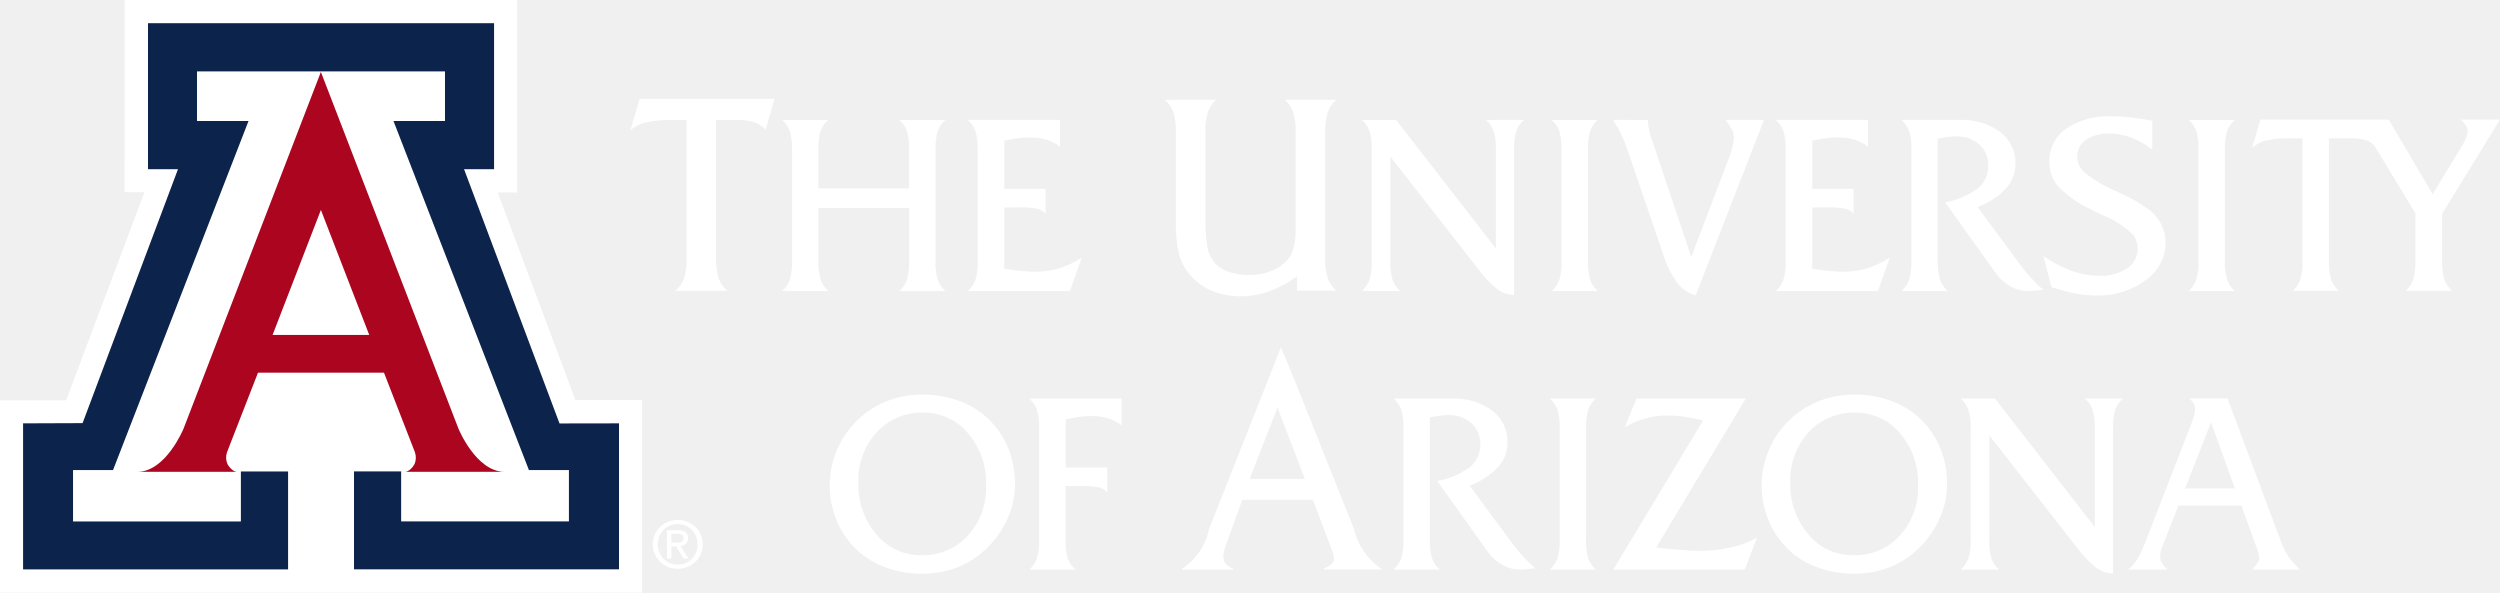
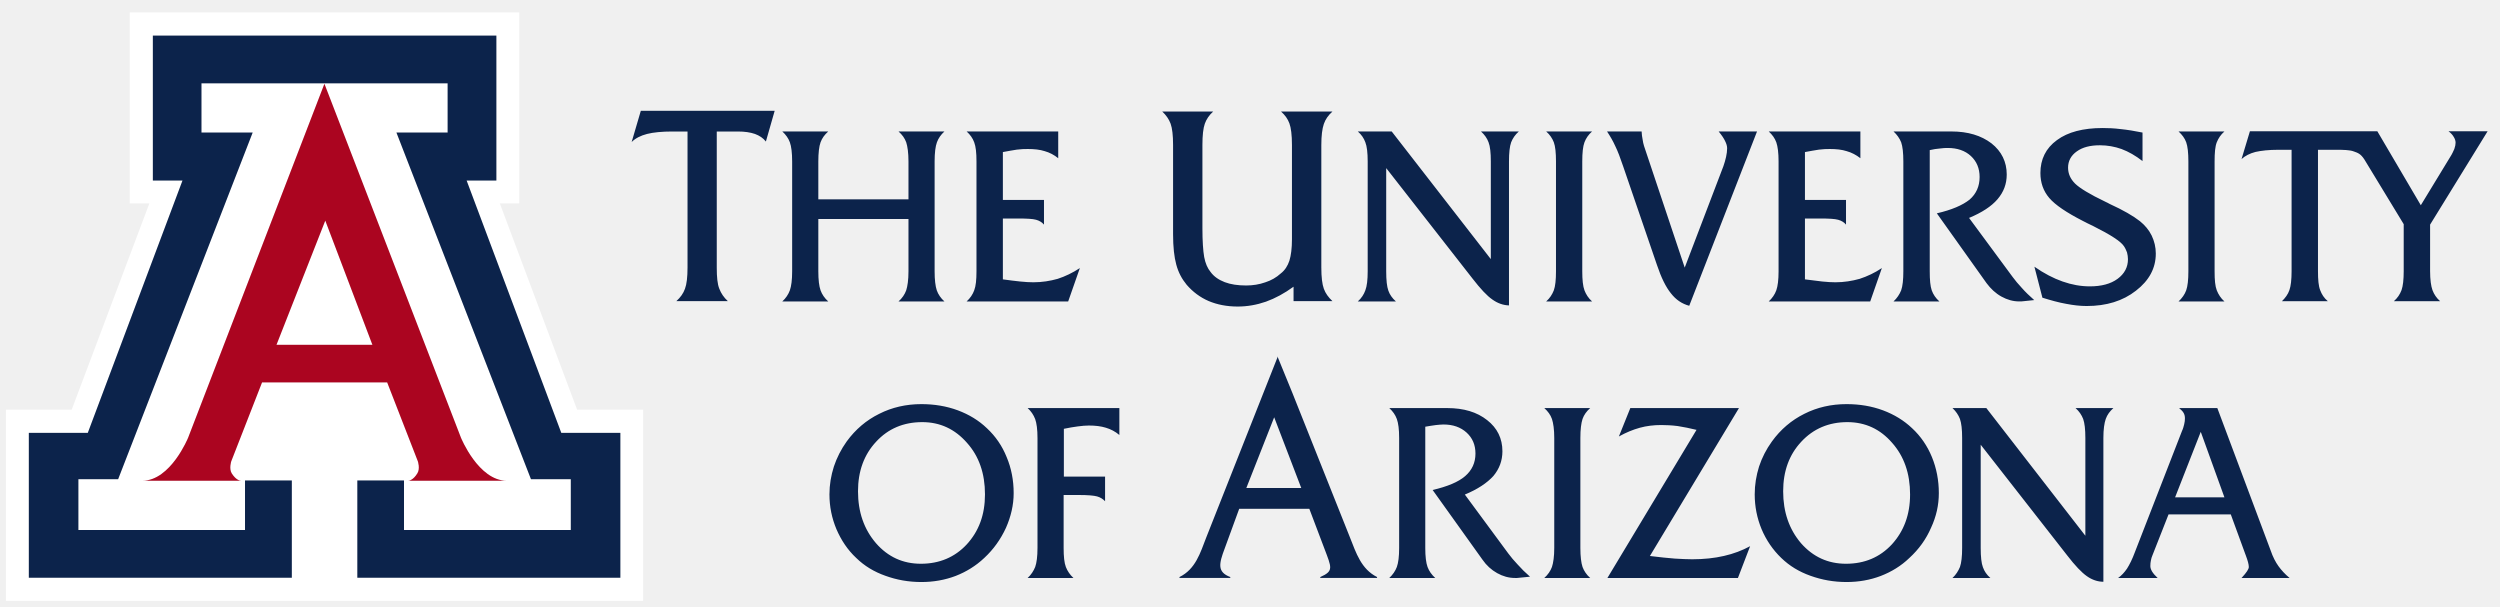
- <svg xmlns="http://www.w3.org/2000/svg" width="150" height="35.558" viewBox="0 0 150 35.558">
-   <defs>
-     <style>.cls-1{fill:#fff}</style>
-   </defs>
-   <g id="ua_rev_horiz_rgb_1" transform="translate(75 17.779)">
-     <g id="ua_rev_horiz_rgb_1-2" data-name="ua_rev_horiz_rgb_1" transform="translate(-75 -17.779)">
-       <path id="Path_1457" d="M112.106 26.262a4 4 0 0 0 .156 1.29 1.9 1.9 0 0 0 .515.748h-3.107a1.9 1.9 0 0 0 .519-.748 4 4 0 0 0 .152-1.29v-8.211h-.915a6.5 6.5 0 0 0-1.529.147 2.1 2.1 0 0 0-.936.479l.561-1.888h8.09l-.53 1.855a1.5 1.5 0 0 0-.663-.449 3.2 3.2 0 0 0-1.039-.144h-1.273v8.21Z" class="cls-1" data-name="Path 1457" transform="translate(-69.144 -10.853)" />
-       <path id="Path_1458" d="M134.91 28.791a3.7 3.7 0 0 0 .134 1.149 1.7 1.7 0 0 0 .461.669h-2.772a1.7 1.7 0 0 0 .456-.669 3.6 3.6 0 0 0 .138-1.149v-6.647a3.5 3.5 0 0 0-.138-1.144 1.7 1.7 0 0 0-.456-.658h2.767a1.6 1.6 0 0 0-.461.658 3.7 3.7 0 0 0-.134 1.148v2.3h5.444v-2.3a3.6 3.6 0 0 0-.131-1.148 1.6 1.6 0 0 0-.461-.658h2.773a1.66 1.66 0 0 0-.456.658 3.6 3.6 0 0 0-.138 1.148v6.648a3.6 3.6 0 0 0 .134 1.149 1.7 1.7 0 0 0 .46.669h-2.773a1.65 1.65 0 0 0 .461-.669 3.7 3.7 0 0 0 .135-1.149v-3.169h-5.443z" class="cls-1" data-name="Path 1458" transform="translate(-85.805 -13.147)" />
-       <path id="Path_1459" d="M164.249 30.609a1.7 1.7 0 0 0 .456-.669 3.5 3.5 0 0 0 .138-1.151V22.15A3.5 3.5 0 0 0 164.7 21a1.66 1.66 0 0 0-.456-.661h5.535v1.621a2.4 2.4 0 0 0-.815-.433 3.6 3.6 0 0 0-1.024-.134 5 5 0 0 0-.67.048c-.249.032-.525.082-.837.146v2.893h2.483v1.493a.95.95 0 0 0-.475-.294 4.7 4.7 0 0 0-1.094-.086h-.914v3.683q.576.086 1.042.13c.466.044.578.045.806.045a5 5 0 0 0 1.456-.209 5.4 5.4 0 0 0 1.347-.641l-.707 2.01h-6.133Z" class="cls-1" data-name="Path 1459" transform="translate(-106.179 -13.147)" />
-       <path id="Path_1460" d="M205.614 28.391v-.867a6.6 6.6 0 0 1-1.666.9 5.1 5.1 0 0 1-1.7.3 4.5 4.5 0 0 1-1.757-.33 3.55 3.55 0 0 1-1.331-.99 3.1 3.1 0 0 1-.63-1.208 7.2 7.2 0 0 1-.191-1.851v-5.396a4.1 4.1 0 0 0-.149-1.279 1.84 1.84 0 0 0-.508-.735h3.08a1.8 1.8 0 0 0-.5.735 4 4 0 0 0-.149 1.279v5.034a10 10 0 0 0 .112 1.75 2.1 2.1 0 0 0 .383.907 1.96 1.96 0 0 0 .865.608 3.7 3.7 0 0 0 1.286.2 3.5 3.5 0 0 0 1.159-.187 2.75 2.75 0 0 0 .94-.539 1.64 1.64 0 0 0 .514-.771 4.4 4.4 0 0 0 .153-1.291v-5.711a4.1 4.1 0 0 0-.148-1.3 1.75 1.75 0 0 0-.508-.713h3.1a1.75 1.75 0 0 0-.515.751 4 4 0 0 0-.153 1.262v7.417a4 4 0 0 0 .153 1.28 1.9 1.9 0 0 0 .515.744h-2.35Z" class="cls-1" data-name="Path 1460" transform="translate(-127.789 -10.948)" />
-       <path id="Path_1461" d="M240.847 20.338a1.6 1.6 0 0 0-.461.658 3.6 3.6 0 0 0-.134 1.146v8.705a1.83 1.83 0 0 1-1.007-.348 6.3 6.3 0 0 1-1.193-1.266l-5.223-6.686v6.241a3.7 3.7 0 0 0 .133 1.171 1.6 1.6 0 0 0 .451.649h-2.3a1.7 1.7 0 0 0 .457-.669 3.5 3.5 0 0 0 .138-1.151v-6.646a3.5 3.5 0 0 0-.135-1.142 1.63 1.63 0 0 0-.457-.658h2.055l5.986 7.713v-5.913A3.6 3.6 0 0 0 239.02 21a1.7 1.7 0 0 0-.457-.658Z" class="cls-1" data-name="Path 1461" transform="translate(-149.405 -13.147)" />
-       <path id="Path_1462" d="M265.5 28.789a3.6 3.6 0 0 0 .134 1.151 1.65 1.65 0 0 0 .46.669h-2.773a1.66 1.66 0 0 0 .461-.669 3.7 3.7 0 0 0 .133-1.151v-6.647A3.7 3.7 0 0 0 263.78 21a1.6 1.6 0 0 0-.461-.658h2.773a1.6 1.6 0 0 0-.46.658 3.6 3.6 0 0 0-.134 1.146v6.647Z" class="cls-1" data-name="Path 1462" transform="translate(-170.222 -13.147)" />
-       <path id="Path_1463" d="M278.692 30.869a2.06 2.06 0 0 1-1.1-.744 5.7 5.7 0 0 1-.847-1.711l-2.048-5.983a11 11 0 0 0-.47-1.206 7.5 7.5 0 0 0-.5-.887l2.091.007a4 4 0 0 0 .052.466 3 3 0 0 0 .093.407l2.462 7.35 2.33-6.122a5 5 0 0 0 .164-.567 2.5 2.5 0 0 0 .062-.521 1 1 0 0 0-.117-.439 3.6 3.6 0 0 0-.392-.581h2.319l-4.1 10.532Z" class="cls-1" data-name="Path 1463" transform="translate(-176.95 -13.147)" />
-       <path id="Path_1464" d="M301.358 30.609a1.7 1.7 0 0 0 .457-.669 3.5 3.5 0 0 0 .14-1.151V22.15a3.5 3.5 0 0 0-.14-1.151 1.65 1.65 0 0 0-.457-.661h5.535v1.621a2.4 2.4 0 0 0-.814-.433 3.6 3.6 0 0 0-1.026-.134 5 5 0 0 0-.666.048q-.375.049-.838.146v2.893h2.482v1.493a.94.94 0 0 0-.475-.294 4.7 4.7 0 0 0-1.094-.086h-.913v3.683q.576.086 1.041.13c.465.044.579.045.808.045a5 5 0 0 0 1.453-.209 5.4 5.4 0 0 0 1.349-.641l-.707 2.01z" class="cls-1" data-name="Path 1464" transform="translate(-194.813 -13.147)" />
-       <path id="Path_1465" d="M324.873 28.791a3.6 3.6 0 0 0 .135 1.149 1.64 1.64 0 0 0 .459.669h-2.773a1.7 1.7 0 0 0 .457-.669 3.5 3.5 0 0 0 .137-1.149v-6.645a3.5 3.5 0 0 0-.137-1.146 1.7 1.7 0 0 0-.457-.659h3.5a3.8 3.8 0 0 1 2.417.724 2.3 2.3 0 0 1 .922 1.887 2.2 2.2 0 0 1-.554 1.487 4.56 4.56 0 0 1-1.718 1.133l2.629 3.556a7 7 0 0 0 .559.672q.327.356.748.739l-.785.073h-.124a2.16 2.16 0 0 1-1.078-.3 2.7 2.7 0 0 1-.887-.812l-3.011-4.216a4.7 4.7 0 0 0 1.966-.834 1.7 1.7 0 0 0 .62-1.366 1.63 1.63 0 0 0-.533-1.265 1.98 1.98 0 0 0-1.4-.489 4 4 0 0 0-.474.033q-.276.035-.624.1v7.326Z" class="cls-1" data-name="Path 1465" transform="translate(-208.605 -13.147)" />
-       <path id="Path_1466" d="m347.261 29.99-.481-1.864a7.5 7.5 0 0 0 1.707.89 5 5 0 0 0 1.647.293 2.8 2.8 0 0 0 1.673-.455 1.4 1.4 0 0 0 .631-1.179 1.45 1.45 0 0 0-.255-.806 5.5 5.5 0 0 0-1.853-1.206q-.398-.193-.619-.3a6.9 6.9 0 0 1-2.024-1.392 2.23 2.23 0 0 1-.55-1.51 2.34 2.34 0 0 1 1.006-1.987 4.57 4.57 0 0 1 2.752-.737A10 10 0 0 1 352 19.8q.6.065 1.312.206v1.726a4.9 4.9 0 0 0-1.26-.721 3.7 3.7 0 0 0-1.317-.238 2.35 2.35 0 0 0-1.4.378 1.16 1.16 0 0 0-.527.984 1.31 1.31 0 0 0 .418.956 7.7 7.7 0 0 0 1.856 1.111q.081.037.25.118a9.6 9.6 0 0 1 1.827 1.05 2.5 2.5 0 0 1 .7.864 2.4 2.4 0 0 1 .251 1.089 2.75 2.75 0 0 1-1.193 2.246 4.74 4.74 0 0 1-2.983.92 6.7 6.7 0 0 1-1.236-.126 12 12 0 0 1-1.443-.377Z" class="cls-1" data-name="Path 1466" transform="translate(-224.176 -12.758)" />
-       <path id="Path_1467" d="M373.593 28.789a3.6 3.6 0 0 0 .136 1.151 1.64 1.64 0 0 0 .461.669h-2.776a1.64 1.64 0 0 0 .462-.669 3.6 3.6 0 0 0 .135-1.151v-6.647a3.6 3.6 0 0 0-.135-1.142 1.6 1.6 0 0 0-.462-.658h2.776a1.6 1.6 0 0 0-.461.658 3.6 3.6 0 0 0-.136 1.146v6.647Z" class="cls-1" data-name="Path 1467" transform="translate(-240.1 -13.147)" />
-       <path id="Path_1468" d="m206.343 62.469-1.675 4.276h3.315zm.193-3.674.914 2.229 3.475 8.7a3.95 3.95 0 0 0 1.635 2.4v.052h-3.425v-.052c.82-.37.685-.555.236-1.74L208.47 68h-4.24l-.867 2.392c-.352.949-.468 1.438.333 1.74v.052h-3.073v-.052a3.8 3.8 0 0 0 1.619-2.4l4.3-10.864V58.8Z" class="cls-1" data-name="Path 1468" transform="translate(-129.693 -38.008)" />
-       <path id="Path_1469" d="M146.408 68.047a3.64 3.64 0 0 0-2.784 1.175 4.23 4.23 0 0 0-1.1 3 4.6 4.6 0 0 0 1.085 3.132 3.44 3.44 0 0 0 2.71 1.246 3.63 3.63 0 0 0 2.779-1.179 4.26 4.26 0 0 0 1.091-3.014 4.56 4.56 0 0 0-1.083-3.124 3.44 3.44 0 0 0-2.7-1.24Zm-.055 9.662a6.3 6.3 0 0 1-2.182-.375 5 5 0 0 1-1.757-1.074 5.1 5.1 0 0 1-1.193-1.742 5.5 5.5 0 0 1-.152-3.785 5.5 5.5 0 0 1 .776-1.519 5.36 5.36 0 0 1 1.961-1.668 5.6 5.6 0 0 1 2.547-.585 6.4 6.4 0 0 1 2.2.374 4.9 4.9 0 0 1 1.758 1.076 5 5 0 0 1 1.2 1.75 5.7 5.7 0 0 1 .415 2.178 5.1 5.1 0 0 1-.465 2.1 5.7 5.7 0 0 1-1.312 1.819 5.15 5.15 0 0 1-1.726 1.083 5.8 5.8 0 0 1-2.074.367Z" class="cls-1" data-name="Path 1469" transform="translate(-91.023 -43.286)" />
-       <path id="Path_1470" d="M176.845 76.083a3.6 3.6 0 0 0 .133 1.149 1.66 1.66 0 0 0 .464.664h-2.775a1.7 1.7 0 0 0 .457-.664 3.6 3.6 0 0 0 .138-1.149v-6.64a3.6 3.6 0 0 0-.138-1.152 1.7 1.7 0 0 0-.457-.66h5.542v1.621a2.4 2.4 0 0 0-.812-.436 3.6 3.6 0 0 0-1.03-.133 5 5 0 0 0-.673.048q-.372.048-.837.148v2.892h2.491v1.492a.93.93 0 0 0-.477-.293 4.7 4.7 0 0 0-1.1-.086h-.925v3.2Z" class="cls-1" data-name="Path 1470" transform="translate(-112.913 -43.72)" />
-       <path id="Path_1471" d="M238.669 76.086a3.6 3.6 0 0 0 .135 1.146 1.66 1.66 0 0 0 .46.664h-2.773a1.7 1.7 0 0 0 .457-.664 3.5 3.5 0 0 0 .138-1.146v-6.649a3.5 3.5 0 0 0-.138-1.149 1.65 1.65 0 0 0-.457-.657h3.5a3.8 3.8 0 0 1 2.42.724 2.3 2.3 0 0 1 .919 1.887 2.2 2.2 0 0 1-.552 1.487 4.55 4.55 0 0 1-1.718 1.131l2.627 3.558a7 7 0 0 0 .562.671q.325.353.748.735l-.786.073h-.124a2.15 2.15 0 0 1-1.076-.294 2.7 2.7 0 0 1-.888-.806l-3.011-4.22a4.64 4.64 0 0 0 1.965-.833 1.72 1.72 0 0 0 .622-1.364 1.63 1.63 0 0 0-.535-1.266 2 2 0 0 0-1.4-.49 4 4 0 0 0-.472.036 8 8 0 0 0-.626.1v7.328Z" class="cls-1" data-name="Path 1471" transform="translate(-152.879 -43.72)" />
-       <path id="Path_1472" d="M265.178 76.083a3.6 3.6 0 0 0 .133 1.149 1.63 1.63 0 0 0 .461.664H263a1.7 1.7 0 0 0 .459-.664 3.6 3.6 0 0 0 .135-1.149v-6.649a3.6 3.6 0 0 0-.135-1.146 1.6 1.6 0 0 0-.459-.657h2.773a1.6 1.6 0 0 0-.461.657 3.6 3.6 0 0 0-.133 1.146v6.649Z" class="cls-1" data-name="Path 1472" transform="translate(-170.015 -43.72)" />
-       <path id="Path_1473" d="m282.413 75.976-.736 1.921h-7.888l5.384-8.946a11 11 0 0 0-1.138-.229 7 7 0 0 0-.994-.075 4.9 4.9 0 0 0-1.293.169 5.5 5.5 0 0 0-1.269.53l.7-1.715h6.56l-5.379 8.941q.898.104 1.508.149c.61.045.758.047 1.055.047a8.6 8.6 0 0 0 1.914-.2 6 6 0 0 0 1.579-.594Z" class="cls-1" data-name="Path 1473" transform="translate(-176.99 -43.72)" />
-       <path id="Path_1474" d="M304.571 68.047a3.64 3.64 0 0 0-2.787 1.175 4.24 4.24 0 0 0-1.1 3 4.6 4.6 0 0 0 1.087 3.132 3.44 3.44 0 0 0 2.708 1.246 3.63 3.63 0 0 0 2.779-1.179 4.26 4.26 0 0 0 1.094-3.014 4.57 4.57 0 0 0-1.083-3.124 3.44 3.44 0 0 0-2.7-1.24Zm-.055 9.662a6.3 6.3 0 0 1-2.182-.375 5 5 0 0 1-1.76-1.074 5.1 5.1 0 0 1-1.19-1.742 5.4 5.4 0 0 1-.417-2.106 5.3 5.3 0 0 1 .265-1.679 5.45 5.45 0 0 1 2.738-3.188 5.6 5.6 0 0 1 2.547-.585 6.3 6.3 0 0 1 2.2.374 5.01 5.01 0 0 1 2.961 2.826 5.7 5.7 0 0 1 .414 2.178 5 5 0 0 1-.467 2.1 5.7 5.7 0 0 1-1.309 1.819 5.2 5.2 0 0 1-1.726 1.083 5.8 5.8 0 0 1-2.075.367Z" class="cls-1" data-name="Path 1474" transform="translate(-193.267 -43.286)" />
-       <path id="Path_1475" d="M342.489 67.631a1.57 1.57 0 0 0-.461.657 3.6 3.6 0 0 0-.134 1.146v8.7a1.84 1.84 0 0 1-1.008-.345 6.3 6.3 0 0 1-1.193-1.259l-5.222-6.687v6.243a3.7 3.7 0 0 0 .131 1.167 1.6 1.6 0 0 0 .45.646h-2.294a1.7 1.7 0 0 0 .456-.664 3.5 3.5 0 0 0 .14-1.149v-6.652a3.5 3.5 0 0 0-.14-1.146 1.7 1.7 0 0 0-.456-.657h2.051l5.99 7.713v-5.91a3.5 3.5 0 0 0-.14-1.146 1.65 1.65 0 0 0-.457-.657Z" class="cls-1" data-name="Path 1475" transform="translate(-215.112 -43.72)" />
-       <path id="Path_1476" d="M364.538 73.025h2.983l-1.43-3.969zm-1.367 3.487a1.4 1.4 0 0 0-.1.322 2 2 0 0 0-.03.341.6.6 0 0 0 .1.323 2 2 0 0 0 .341.4h-2.389a2 2 0 0 0 .534-.565 5.6 5.6 0 0 0 .485-.989l2.847-7.331a2.4 2.4 0 0 0 .131-.406 1.7 1.7 0 0 0 .043-.354.66.66 0 0 0-.081-.326 1.1 1.1 0 0 0-.275-.3h2.3l3.22 8.609a4.3 4.3 0 0 0 .485.949 4 4 0 0 0 .667.709h-2.9l.037-.037q.402-.427.4-.624a2.2 2.2 0 0 0-.174-.693l-.037-.11-.867-2.376h-3.773l-.966 2.457Z" class="cls-1" data-name="Path 1476" transform="translate(-233.429 -43.72)" />
-       <path id="Path_1477" d="m390.4 20.293 2.634 4.477 1.77-2.915a3 3 0 0 0 .246-.485 1.1 1.1 0 0 0 .082-.375.66.66 0 0 0-.1-.349 1.4 1.4 0 0 0-.326-.352h2.368l-3.474 5.653v2.8a3.6 3.6 0 0 0 .137 1.152 1.7 1.7 0 0 0 .459.669h-2.79a1.6 1.6 0 0 0 .461-.669 3.7 3.7 0 0 0 .133-1.148v-2.834L389.626 22a1.06 1.06 0 0 0-.646-.487 3.7 3.7 0 0 0-1.034-.095h-1.136v7.335a3.5 3.5 0 0 0 .138 1.15 1.7 1.7 0 0 0 .459.669h-2.776a1.67 1.67 0 0 0 .461-.669 3.7 3.7 0 0 0 .131-1.15v-7.335h-.812a5.7 5.7 0 0 0-1.369.133 1.9 1.9 0 0 0-.84.429l.5-1.687Z" class="cls-1" data-name="Path 1477" transform="translate(-247.075 -13.118)" />
-       <path id="Path_1478" d="M31.031 0v11.551l-1.17-.005L34.523 24l4 .005v11.553H0v-11.54h3.968l4.7-12.487H7.473L7.48 0Z" class="cls-1" data-name="Path 1478" />
-       <path id="Path_1479" d="M21.791 6.832h7.439v2.976h-3.09l8.126 20.942h2.4v3.081H26.6v-3h-2.829v5.877h15.9v-8.76l-3.569.006L30.375 12.7h1.8V3.94H11.41v8.76h1.8L7.485 27.935l-3.569.013v8.764h15.9v-5.878h-2.832v3H6.913V30.75h2.4l8.129-20.942h-3.09V6.832z" data-name="Path 1479" style="fill:#0c234b" transform="translate(-2.531 -2.547)" />
-       <path id="Path_1480" d="M113.34 88.655a1.47 1.47 0 0 1 0 2.087 1.55 1.55 0 0 1-2.131 0 1.47 1.47 0 0 1 0-2.087 1.543 1.543 0 0 1 2.129 0Zm-.211.177a1.2 1.2 0 0 0-1.706 0 1.255 1.255 0 0 0 0 1.734 1.206 1.206 0 0 0 1.7 0 1.254 1.254 0 0 0 0-1.734Zm-1.5.017h.681a.7.7 0 0 1 .432.122.4.4 0 0 1 .156.339.46.46 0 0 1-.157.369.57.57 0 0 1-.3.125l.489.744h-.309l-.44-.734h-.284v.733h-.267v-1.7Zm.267.74h.362a.45.45 0 0 0 .275-.067.25.25 0 0 0 .087-.211.21.21 0 0 0-.087-.186.5.5 0 0 0-.275-.059h-.362z" class="cls-1" data-name="Path 1480" transform="translate(-71.611 -57.036)" />
-       <path id="Path_1481" d="m34.324 12.2 8.25 21.393s1.057 2.6 2.774 2.6h-6.007s.3.044.6-.457a1 1 0 0 0 .027-.715l-1.858-4.776h-7.56l-1.86 4.775a1 1 0 0 0 .03.715c.3.5.6.457.6.457h-6.006c1.716 0 2.774-2.6 2.774-2.6zm-.006 15.781h2.907l-2.9-7.5-2.9 7.5Z" data-name="Path 1481" style="fill:#ab0520" transform="translate(-15.071 -7.884)" />
+ <svg xmlns="http://www.w3.org/2000/svg" xml:space="preserve" height="33.33" viewBox="0 0 137.349 33.33" width="137.35" version="1.1">
+   <g transform="matrix(1.25 0 0 -1.25 -50.727 504.37)">
+     <g style="">
+       <path d="m46.283 402.95v-8.395h0.863l-3.414-9.066h-2.891v-8.403h28.006v8.403h-2.9l-3.397 9.066h0.853v8.395h-17.12zm1.017-1.019h7.55 7.547v-6.369h-1.308l4.159-11.089h2.598v-6.37h-11.561v4.275h2.05v-2.177h7.333v2.234h-1.752l-5.911 15.234h2.247v2.164h-5.403-5.414v-2.164h2.248l-5.911-15.234h-1.747v-2.234h7.323v2.177h2.058v-4.275h-11.559v6.37h2.594l4.161 11.089h-1.303v6.369zm7.539-2.12 6-15.553s0.771-1.894 2.019-1.894h-4.344c0.06 0 0.236 0.038 0.414 0.331 0.124 0.205 0.019 0.522 0.019 0.522l-1.35 3.469h-2.758-2.741l-1.355-3.469s-0.102-0.317 0.017-0.522c0.184-0.293 0.355-0.331 0.42-0.331h-4.35c1.249 0 2.019 1.894 2.019 1.894l5.989 15.553zm0.039-6.014-2.145-5.459h2.102 2.114l-2.07 5.459z" fill="#fff" />
+       <path d="m8.398 1.949v7.961h1.629l-5.203 13.863h-3.24v7.961h14.449v-5.343h-2.572v2.72h-9.154v-2.793h2.184l7.391-19.043-2.813 0v-2.705h6.77 6.754v2.705h-2.813l7.391 19.043h2.189v2.793h-9.164v-2.72h-2.564v5.343h14.451v-7.961h-3.246l-5.201-13.863 1.635 0v-7.961h-9.432-9.44zm26.809 4.131l-0.504 1.715c0.208-0.207 0.49-0.351 0.844-0.443 0.355-0.089 0.821-0.135 1.391-0.135h0.835v7.474c0 0.52-0.046 0.918-0.14 1.166-0.089 0.254-0.25 0.478-0.473 0.678h2.826c-0.218-0.2-0.37-0.424-0.466-0.678-0.104-0.248-0.141-0.646-0.141-1.166v-7.474h1.154c0.384 0 0.687 0.046 0.946 0.135 0.243 0.09 0.447 0.222 0.599 0.416l0.483-1.688h-7.354zm28.647 0.041c0.211 0.195 0.365 0.414 0.46 0.668 0.089 0.249 0.135 0.635 0.135 1.168v4.9c0 0.695 0.06 1.254 0.176 1.674 0.114 0.425 0.304 0.783 0.57 1.106 0.342 0.396 0.745 0.694 1.207 0.894 0.473 0.2 1.007 0.303 1.598 0.303 0.525 0 1.043-0.091 1.553-0.268 0.51-0.185 1.013-0.456 1.515-0.822v0.791h2.135c-0.217-0.205-0.381-0.424-0.471-0.678-0.091-0.248-0.138-0.635-0.138-1.168v-6.732c0-0.504 0.047-0.888 0.138-1.154 0.09-0.266 0.254-0.487 0.471-0.682h-2.822c0.217 0.195 0.369 0.402 0.459 0.65 0.089 0.237 0.14 0.64 0.14 1.185v5.186c0 0.496-0.05 0.882-0.14 1.173-0.095 0.285-0.244 0.523-0.473 0.7-0.241 0.22-0.526 0.385-0.851 0.488-0.325 0.116-0.681 0.174-1.051 0.174-0.459 0-0.851-0.058-1.176-0.182-0.325-0.125-0.592-0.303-0.777-0.557-0.169-0.203-0.288-0.474-0.354-0.824-0.06-0.344-0.097-0.876-0.097-1.586v-4.572c0-0.532 0.044-0.919 0.132-1.168 0.089-0.254 0.244-0.473 0.459-0.668h-2.798zm51.656 0.906c-1.06 0-1.9 0.218-2.5 0.662-0.61 0.443-0.91 1.054-0.91 1.807 0 0.531 0.16 0.992 0.49 1.377 0.33 0.384 0.95 0.8 1.84 1.256 0.14 0.076 0.32 0.163 0.57 0.283 0.95 0.474 1.51 0.84 1.68 1.094 0.08 0.11 0.13 0.23 0.18 0.357 0.03 0.123 0.05 0.248 0.05 0.373 0 0.437-0.19 0.795-0.57 1.076-0.38 0.279-0.89 0.413-1.52 0.413-0.5 0-0.99-0.087-1.5-0.266-0.5-0.175-1.02-0.443-1.55-0.814l0.44 1.703c0.47 0.146 0.9 0.266 1.31 0.338 0.4 0.077 0.77 0.119 1.12 0.119 1.09 0 1.99-0.278 2.71-0.842 0.73-0.563 1.09-1.241 1.09-2.041 0-0.353-0.08-0.682-0.23-0.994-0.15-0.305-0.37-0.562-0.64-0.782-0.37-0.291-0.92-0.609-1.66-0.947-0.1-0.059-0.17-0.087-0.23-0.117-0.87-0.415-1.43-0.759-1.68-1.008-0.25-0.255-0.38-0.533-0.38-0.873 0-0.359 0.16-0.666 0.48-0.891 0.32-0.231 0.74-0.336 1.27-0.336 0.41 0 0.81 0.071 1.19 0.207 0.39 0.146 0.77 0.365 1.15 0.66v-1.566c-0.43-0.087-0.83-0.153-1.2-0.19-0.36-0.046-0.69-0.059-1-0.059zm8.1 0.178l-0.46 1.527c0.2-0.18 0.45-0.31 0.77-0.393 0.32-0.071 0.73-0.117 1.24-0.117h0.74v6.672c0 0.461-0.04 0.814-0.12 1.039-0.08 0.236-0.23 0.43-0.41 0.607h2.52c-0.21-0.177-0.33-0.371-0.42-0.607-0.09-0.225-0.12-0.578-0.12-1.039v-6.672h1.03c0.34 0 0.72 0.007 0.93 0.088 0.22 0.079 0.38 0.12 0.59 0.445l2.16 3.553v2.58c0 0.468-0.04 0.82-0.12 1.045-0.09 0.236-0.22 0.43-0.42 0.607h2.54c-0.2-0.177-0.33-0.371-0.42-0.607-0.08-0.225-0.13-0.577-0.13-1.045v-2.555l3.16-5.129h-2.15c0.14 0.1 0.23 0.208 0.29 0.314 0.07 0.11 0.1 0.216 0.1 0.316 0 0.094-0.02 0.208-0.07 0.346-0.06 0.129-0.12 0.277-0.23 0.443l-1.61 2.645-2.39-4.065h-7zm-80.63 0.01c0.193 0.176 0.333 0.371 0.415 0.594 0.081 0.225 0.126 0.579 0.126 1.053v6.035c0 0.474-0.045 0.817-0.126 1.047-0.082 0.225-0.222 0.432-0.415 0.61h2.524c-0.2-0.178-0.341-0.385-0.422-0.61-0.081-0.23-0.123-0.573-0.123-1.047v-2.871h4.953v2.871c0 0.474-0.051 0.817-0.125 1.047-0.081 0.225-0.222 0.432-0.422 0.61h2.522c-0.199-0.178-0.34-0.385-0.42-0.61-0.075-0.23-0.119-0.573-0.119-1.047v-6.035c0-0.474 0.045-0.828 0.127-1.053 0.081-0.223 0.219-0.417 0.412-0.594h-2.522c0.2 0.176 0.341 0.371 0.422 0.594 0.074 0.225 0.125 0.579 0.125 1.053v2.082h-4.953v-2.082c0-0.474 0.042-0.828 0.123-1.053 0.081-0.223 0.222-0.417 0.422-0.594h-2.524zm10.127 0c0.194 0.175 0.335 0.371 0.416 0.596 0.089 0.233 0.125 0.577 0.125 1.051v6.035c0 0.474-0.036 0.817-0.125 1.047-0.081 0.225-0.222 0.432-0.416 0.61h5.579l0.642-1.834c-0.401 0.263-0.805 0.458-1.219 0.592-0.415 0.117-0.859 0.189-1.332 0.189-0.205 0-0.443-0.013-0.732-0.043-0.281-0.029-0.595-0.069-0.947-0.117v-3.344h0.828c0.487 0 0.822 0.019 1 0.07 0.181 0.049 0.324 0.142 0.431 0.266v-1.357h-2.259v-2.629c0.288-0.049 0.533-0.103 0.761-0.133 0.223-0.031 0.424-0.035 0.612-0.035 0.351 0 0.662 0.032 0.929 0.119 0.269 0.075 0.516 0.207 0.739 0.387v-1.469h-5.032zm21.491 0c0.2 0.175 0.334 0.371 0.414 0.594 0.088 0.223 0.129 0.579 0.129 1.053v6.035c0 0.474-0.041 0.817-0.129 1.047-0.08 0.225-0.214 0.432-0.414 0.61h2.093c-0.2-0.178-0.337-0.373-0.414-0.592-0.081-0.225-0.119-0.578-0.119-1.065v-5.669l4.742 6.068c0.438 0.567 0.8 0.953 1.088 1.15 0.289 0.208 0.595 0.316 0.916 0.326v-7.91c0-0.474 0.038-0.83 0.119-1.053 0.089-0.223 0.222-0.419 0.422-0.594h-2.08c0.194 0.175 0.334 0.371 0.416 0.594 0.088 0.223 0.125 0.579 0.125 1.053v5.366l-5.445-7.012h-1.863zm10.349 0c0.2 0.176 0.333 0.371 0.42 0.594 0.083 0.223 0.119 0.579 0.119 1.053v6.035c0 0.474-0.036 0.817-0.119 1.047-0.087 0.224-0.22 0.432-0.42 0.61h2.522c-0.2-0.178-0.333-0.386-0.418-0.61-0.085-0.23-0.121-0.573-0.121-1.047v-6.035c0-0.474 0.036-0.83 0.121-1.053s0.218-0.417 0.418-0.594h-2.522zm3.344 0c0.169 0.255 0.325 0.52 0.451 0.801 0.14 0.284 0.278 0.649 0.428 1.096l1.865 5.442c0.234 0.697 0.488 1.211 0.768 1.556 0.275 0.354 0.607 0.575 1.004 0.682l3.724-9.576h-2.107c0.17 0.207 0.287 0.384 0.353 0.525 0.072 0.145 0.112 0.274 0.112 0.399 0 0.141-0.021 0.308-0.059 0.476-0.036 0.168-0.09 0.345-0.148 0.512l-2.123 5.566-2.235-6.679c-0.036-0.12-0.064-0.237-0.08-0.367-0.03-0.136-0.045-0.275-0.053-0.432h-1.9zm8.883 0c0.192 0.175 0.335 0.371 0.416 0.596 0.081 0.233 0.125 0.577 0.125 1.051v6.035c0 0.474-0.044 0.817-0.125 1.047-0.081 0.225-0.224 0.432-0.416 0.61h5.576l0.64-1.834c-0.39 0.263-0.81 0.458-1.22 0.592-0.42 0.117-0.86 0.189-1.33 0.189-0.2 0-0.45-0.013-0.73-0.043-0.28-0.029-0.597-0.069-0.946-0.117v-3.344h0.83c0.486 0 0.816 0.019 0.996 0.07 0.18 0.049 0.33 0.142 0.43 0.266v-1.357h-2.256v-2.629c0.281-0.049 0.535-0.103 0.764-0.133 0.232-0.031 0.422-0.035 0.602-0.035 0.36 0 0.66 0.032 0.93 0.119 0.27 0.075 0.52 0.207 0.75 0.387v-1.469h-5.036zm6.856 0c0.19 0.176 0.33 0.371 0.42 0.594 0.08 0.228 0.12 0.579 0.12 1.053v6.035c0 0.474-0.04 0.817-0.12 1.047-0.09 0.225-0.23 0.432-0.42 0.61h2.52c-0.2-0.178-0.34-0.385-0.42-0.61-0.08-0.23-0.11-0.573-0.11-1.047v-6.658c0.2-0.044 0.39-0.077 0.56-0.088 0.17-0.025 0.31-0.029 0.43-0.029 0.52 0 0.95 0.145 1.27 0.441 0.32 0.297 0.48 0.682 0.48 1.154 0 0.504-0.18 0.919-0.55 1.242-0.39 0.31-0.98 0.564-1.8 0.754l2.73 3.834c0.23 0.309 0.5 0.563 0.82 0.74 0.32 0.176 0.64 0.266 0.98 0.266h0.11l0.71-0.074c-0.25-0.22-0.49-0.449-0.68-0.667-0.2-0.216-0.37-0.414-0.51-0.609l-2.39-3.238c0.71-0.295 1.23-0.638 1.56-1.022 0.34-0.397 0.51-0.84 0.51-1.363 0-0.691-0.28-1.272-0.84-1.713-0.56-0.427-1.29-0.652-2.2-0.652h-3.18zm15.66 0c0.19 0.175 0.34 0.371 0.42 0.594s0.12 0.579 0.12 1.053v6.035c0 0.474-0.04 0.817-0.12 1.047-0.08 0.225-0.23 0.432-0.42 0.61h2.52c-0.2-0.178-0.33-0.385-0.42-0.61-0.09-0.23-0.12-0.573-0.12-1.047v-6.035c0-0.474 0.03-0.83 0.12-1.053s0.22-0.419 0.42-0.594h-2.52zm-49.508 12.355v0.063l-3.907 9.879c-0.337 0.871-0.59 1.746-1.474 2.183v0.049h2.791v-0.049c-0.725-0.276-0.628-0.72-0.303-1.58l0.793-2.17h3.852l0.822 2.17c0.404 1.073 0.532 1.244-0.219 1.58v0.049h3.119v-0.049c-0.87-0.437-1.147-1.312-1.492-2.183l-3.154-7.916-0.828-2.026zm-19.559 2.625c-0.836 0-1.613 0.175-2.32 0.534-0.707 0.348-1.304 0.857-1.785 1.517-0.303 0.424-0.541 0.888-0.704 1.377-0.158 0.499-0.244 1.002-0.244 1.529 0 0.674 0.13 1.309 0.385 1.916 0.26 0.603 0.614 1.138 1.088 1.58 0.444 0.434 0.975 0.757 1.598 0.977 0.621 0.226 1.273 0.344 1.982 0.344 0.666 0 1.295-0.113 1.879-0.334 0.585-0.228 1.112-0.553 1.572-0.987 0.514-0.476 0.905-1.031 1.194-1.656 0.273-0.622 0.423-1.255 0.423-1.906 0-0.708-0.128-1.372-0.386-1.982-0.244-0.61-0.607-1.141-1.086-1.586-0.444-0.427-0.977-0.75-1.598-0.983-0.619-0.229-1.288-0.34-1.998-0.34zm50.827 0c-0.84 0-1.613 0.175-2.323 0.534-0.699 0.348-1.301 0.857-1.777 1.517-0.307 0.424-0.545 0.888-0.707 1.377-0.155 0.499-0.239 1.002-0.239 1.529 0 0.674 0.128 1.309 0.379 1.916 0.254 0.603 0.622 1.138 1.082 1.58 0.448 0.434 0.979 0.757 1.6 0.977 0.625 0.226 1.285 0.344 1.985 0.344 0.67 0 1.3-0.113 1.88-0.334 0.59-0.228 1.12-0.553 1.57-0.987 0.52-0.476 0.92-1.031 1.19-1.656 0.29-0.622 0.43-1.255 0.43-1.906 0-0.708-0.13-1.372-0.38-1.982s-0.61-1.141-1.09-1.586c-0.45-0.427-0.98-0.75-1.6-0.983-0.62-0.229-1.28-0.34-2-0.34zm-44.991 0.217c0.194 0.178 0.325 0.376 0.414 0.606 0.081 0.225 0.127 0.572 0.127 1.041v6.037c0 0.471-0.046 0.819-0.127 1.047-0.089 0.217-0.22 0.426-0.414 0.603h2.516c-0.193-0.177-0.333-0.386-0.416-0.603-0.088-0.228-0.123-0.576-0.123-1.047v-2.908h0.841c0.489 0 0.821 0.029 0.998 0.078 0.185 0.051 0.328 0.149 0.438 0.265v-1.355h-2.264v-2.625c0.28-0.059 0.533-0.101 0.762-0.131 0.23-0.031 0.426-0.049 0.613-0.049 0.356 0 0.66 0.037 0.934 0.121 0.267 0.08 0.518 0.209 0.74 0.399v-1.479h-5.039zm19.869 0c0.193 0.179 0.333 0.372 0.414 0.6 0.083 0.231 0.127 0.567 0.127 1.041v6.052c0 0.462-0.044 0.811-0.127 1.038-0.081 0.217-0.221 0.424-0.414 0.603h2.524c-0.2-0.179-0.341-0.386-0.422-0.603-0.082-0.227-0.125-0.576-0.125-1.038v-6.669c0.213-0.034 0.403-0.07 0.576-0.09 0.155-0.015 0.304-0.032 0.422-0.032 0.525 0 0.946 0.149 1.271 0.444 0.325 0.296 0.488 0.678 0.488 1.152 0 0.503-0.19 0.917-0.568 1.242-0.37 0.32-0.971 0.571-1.785 0.76l2.738 3.828c0.218 0.315 0.488 0.562 0.807 0.74 0.317 0.177 0.643 0.266 0.976 0.266h0.12l0.709-0.07c-0.259-0.225-0.481-0.445-0.68-0.67-0.2-0.208-0.37-0.414-0.51-0.602l-2.39-3.24c0.711-0.296 1.22-0.638 1.568-1.021 0.33-0.395 0.496-0.847 0.496-1.358 0-0.702-0.282-1.276-0.836-1.709-0.559-0.444-1.287-0.664-2.197-0.664h-3.182zm8.516 0c0.198 0.179 0.34 0.37 0.42 0.598 0.075 0.232 0.127 0.569 0.127 1.043v6.043c0 0.471-0.052 0.819-0.127 1.047-0.08 0.217-0.222 0.426-0.42 0.603h2.521c-0.2-0.177-0.34-0.386-0.42-0.603-0.075-0.228-0.119-0.576-0.119-1.047v-6.043c0-0.474 0.044-0.811 0.119-1.043 0.08-0.228 0.22-0.419 0.42-0.598h-2.521zm4.726 0l-0.629 1.561c0.393-0.22 0.775-0.376 1.155-0.481 0.373-0.102 0.768-0.148 1.172-0.148 0.277 0 0.581 0.015 0.906 0.056 0.321 0.05 0.673 0.121 1.033 0.209l-4.895 8.137h7.17l0.67-1.746c-0.436 0.236-0.908 0.415-1.435 0.535-0.523 0.121-1.101 0.184-1.744 0.184-0.267 0-0.593-0.016-0.955-0.037-0.377-0.033-0.828-0.072-1.372-0.143l4.893-8.127h-5.969zm17.7 0c0.19 0.179 0.32 0.37 0.41 0.598 0.08 0.232 0.12 0.569 0.12 1.043v6.043c0 0.471-0.04 0.819-0.12 1.047-0.09 0.217-0.22 0.426-0.41 0.603h2.08c-0.2-0.177-0.33-0.367-0.41-0.594-0.08-0.212-0.12-0.561-0.12-1.056v-5.67l4.75 6.078c0.43 0.561 0.8 0.946 1.08 1.141 0.29 0.207 0.6 0.308 0.91 0.31v-7.902c0-0.474 0.05-0.811 0.13-1.043 0.08-0.228 0.22-0.419 0.42-0.598h-2.08c0.2 0.179 0.33 0.37 0.42 0.598 0.08 0.232 0.12 0.569 0.12 1.043v5.373l-5.44-7.014h-1.86zm12.45 0c0.11 0.09 0.2 0.18 0.25 0.27 0.05 0.087 0.07 0.187 0.07 0.295 0 0.1-0.01 0.206-0.04 0.324-0.03 0.12-0.06 0.242-0.12 0.367l-2.59 6.662c-0.14 0.381-0.29 0.678-0.43 0.9-0.15 0.22-0.31 0.389-0.49 0.516h2.17c-0.14-0.13-0.24-0.248-0.31-0.363-0.06-0.108-0.09-0.198-0.09-0.293 0-0.108 0.01-0.214 0.03-0.305 0.02-0.105 0.05-0.205 0.09-0.295l0.88-2.236h3.42l0.79 2.16c0.01 0.019 0.02 0.055 0.04 0.107 0.1 0.27 0.16 0.479 0.16 0.622 0 0.116-0.13 0.309-0.37 0.57l-0.03 0.033h2.64c-0.25-0.207-0.45-0.426-0.61-0.648s-0.31-0.508-0.43-0.862l-2.93-7.824h-2.1zm-49.716 0.506l1.488 3.887h-3.019l1.531-3.887zm-19.338 0.266c0.984 0 1.798 0.383 2.457 1.134 0.666 0.74 0.992 1.689 0.992 2.836 0 1.118-0.335 2.021-1 2.746-0.659 0.71-1.507 1.065-2.521 1.065-0.988 0-1.806-0.375-2.465-1.127-0.658-0.764-0.99-1.711-0.99-2.856 0-1.106 0.333-2.013 0.998-2.724 0.658-0.715 1.509-1.074 2.529-1.074zm50.824 0c0.99 0 1.81 0.383 2.46 1.134 0.66 0.74 0.99 1.689 0.99 2.836 0 1.118-0.34 2.021-1 2.746-0.66 0.71-1.5 1.065-2.52 1.065-0.99 0-1.807-0.375-2.471-1.127-0.651-0.764-0.982-1.711-0.982-2.856 0-1.106 0.332-2.013 0.998-2.724 0.665-0.715 1.515-1.074 2.525-1.074zm19.42 0.533l1.3 3.599h-2.71l1.41-3.599z" transform="matrix(.8 0 0 -.8 40.581 403.49)" fill="#0c234b" />
+       <path d="m54.878 393.8 2.071-5.459h-2.115-2.101l2.145 5.459zm-2.779-7.111h2.741 2.758l1.349-3.469s0.106-0.316-0.018-0.522c-0.177-0.293-0.355-0.332-0.414-0.332h4.343c-1.248 0-2.018 1.895-2.018 1.895l-6 15.553-5.989-15.553s-0.769-1.895-2.018-1.895h4.349c-0.065 0-0.236 0.039-0.42 0.332-0.119 0.206-0.017 0.522-0.017 0.522l1.354 3.469z" fill="#ab0520" />
    </g>
  </g>
</svg>
